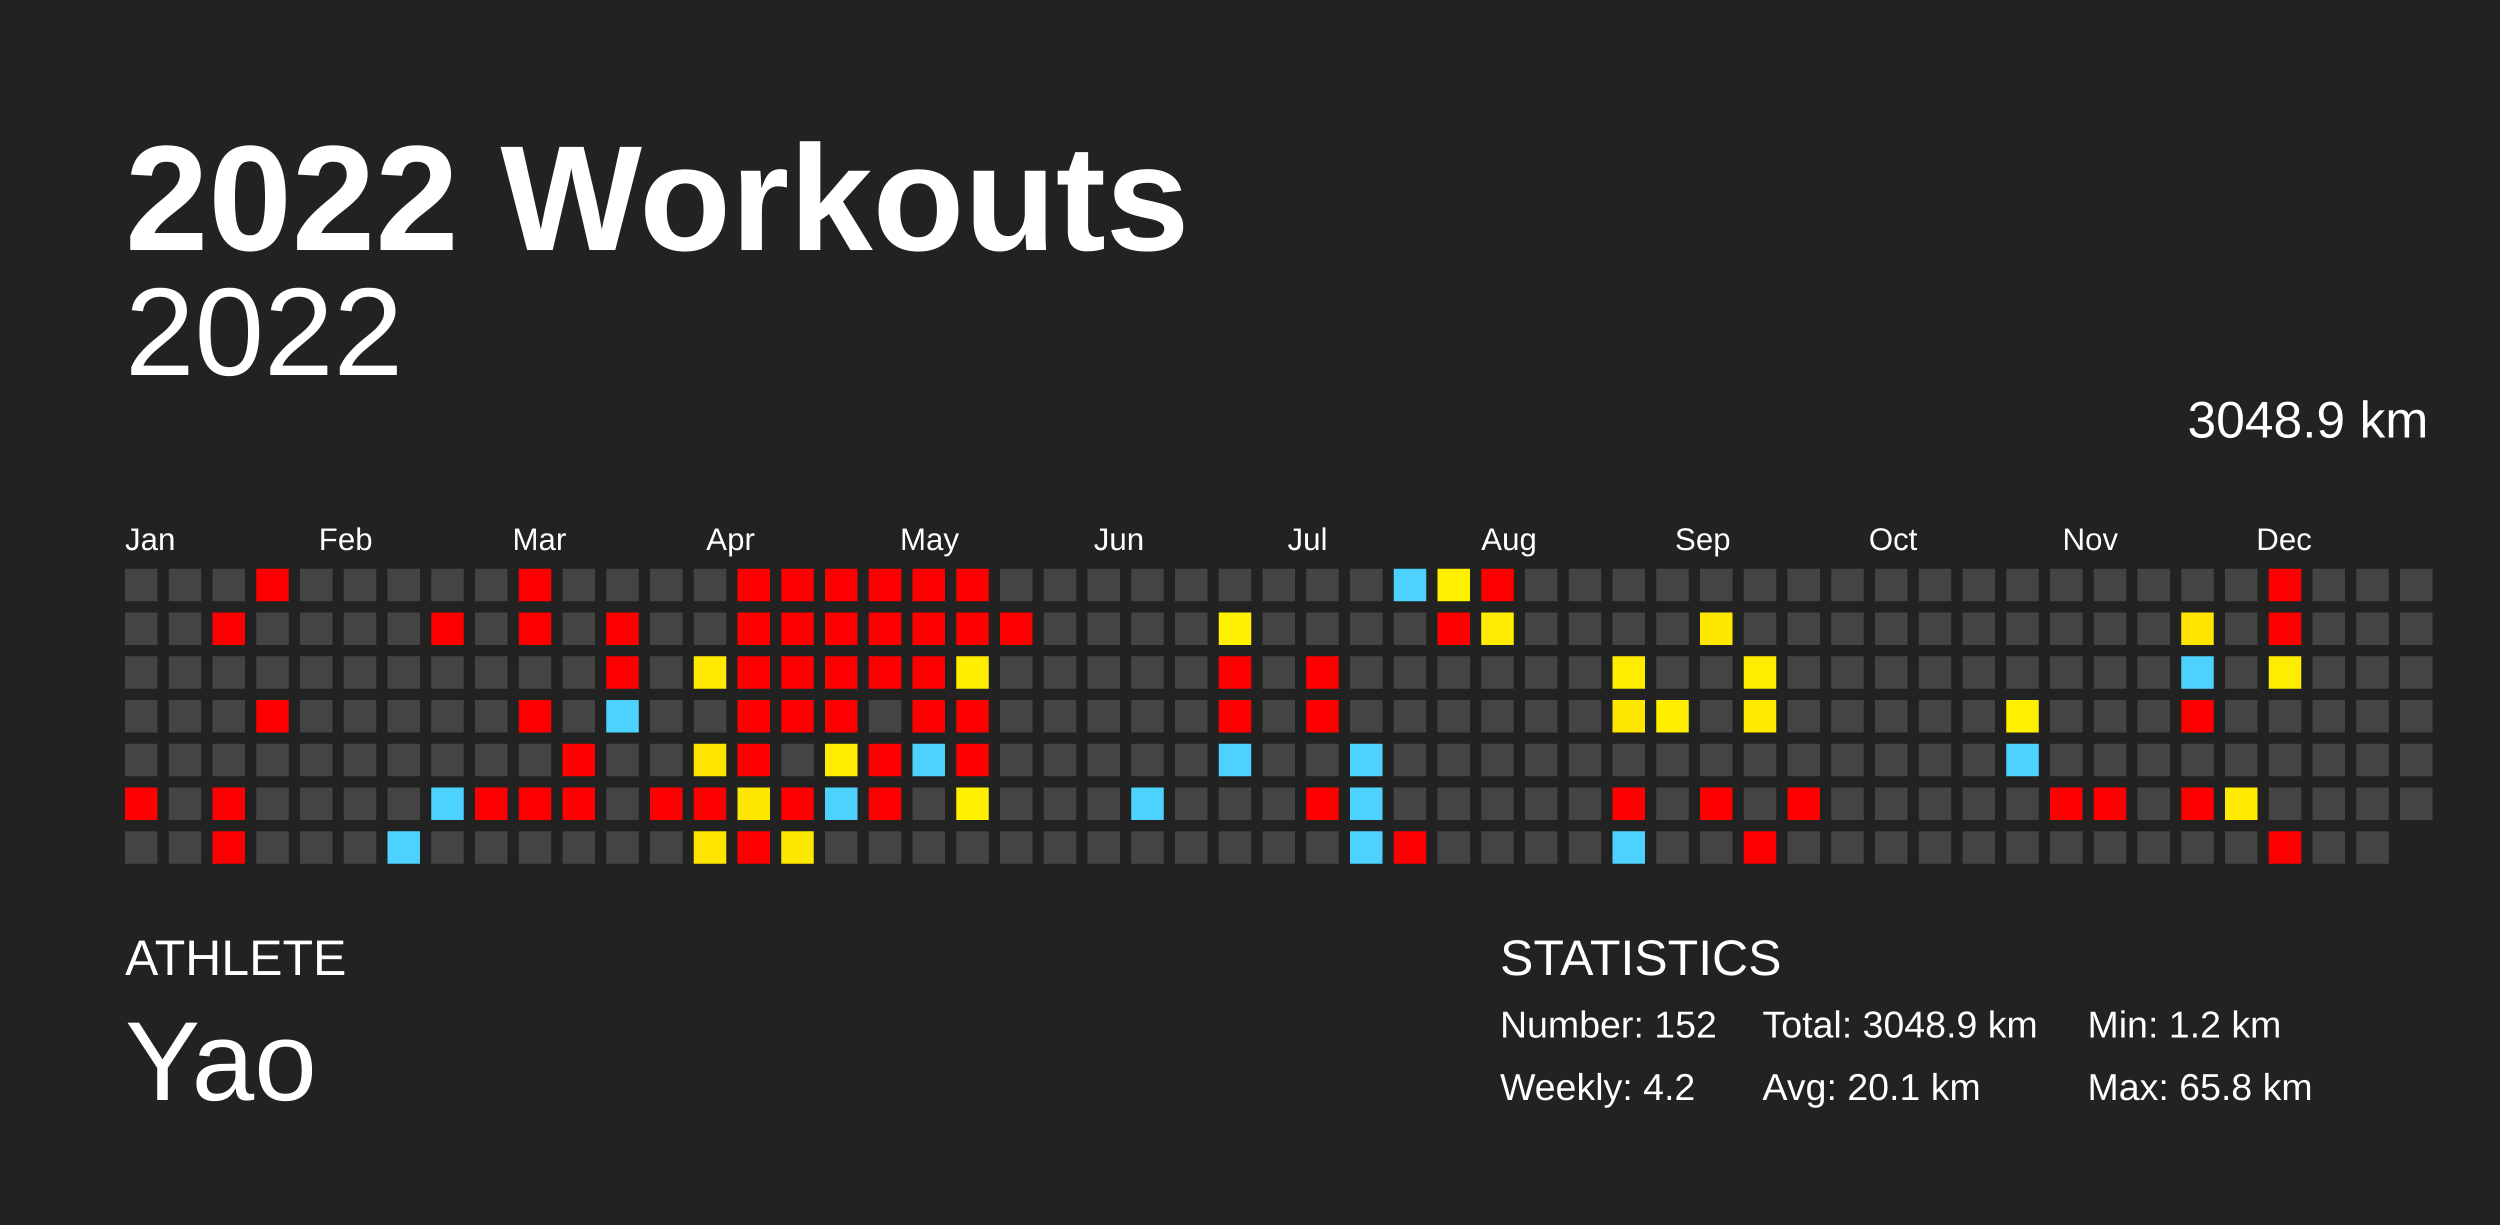
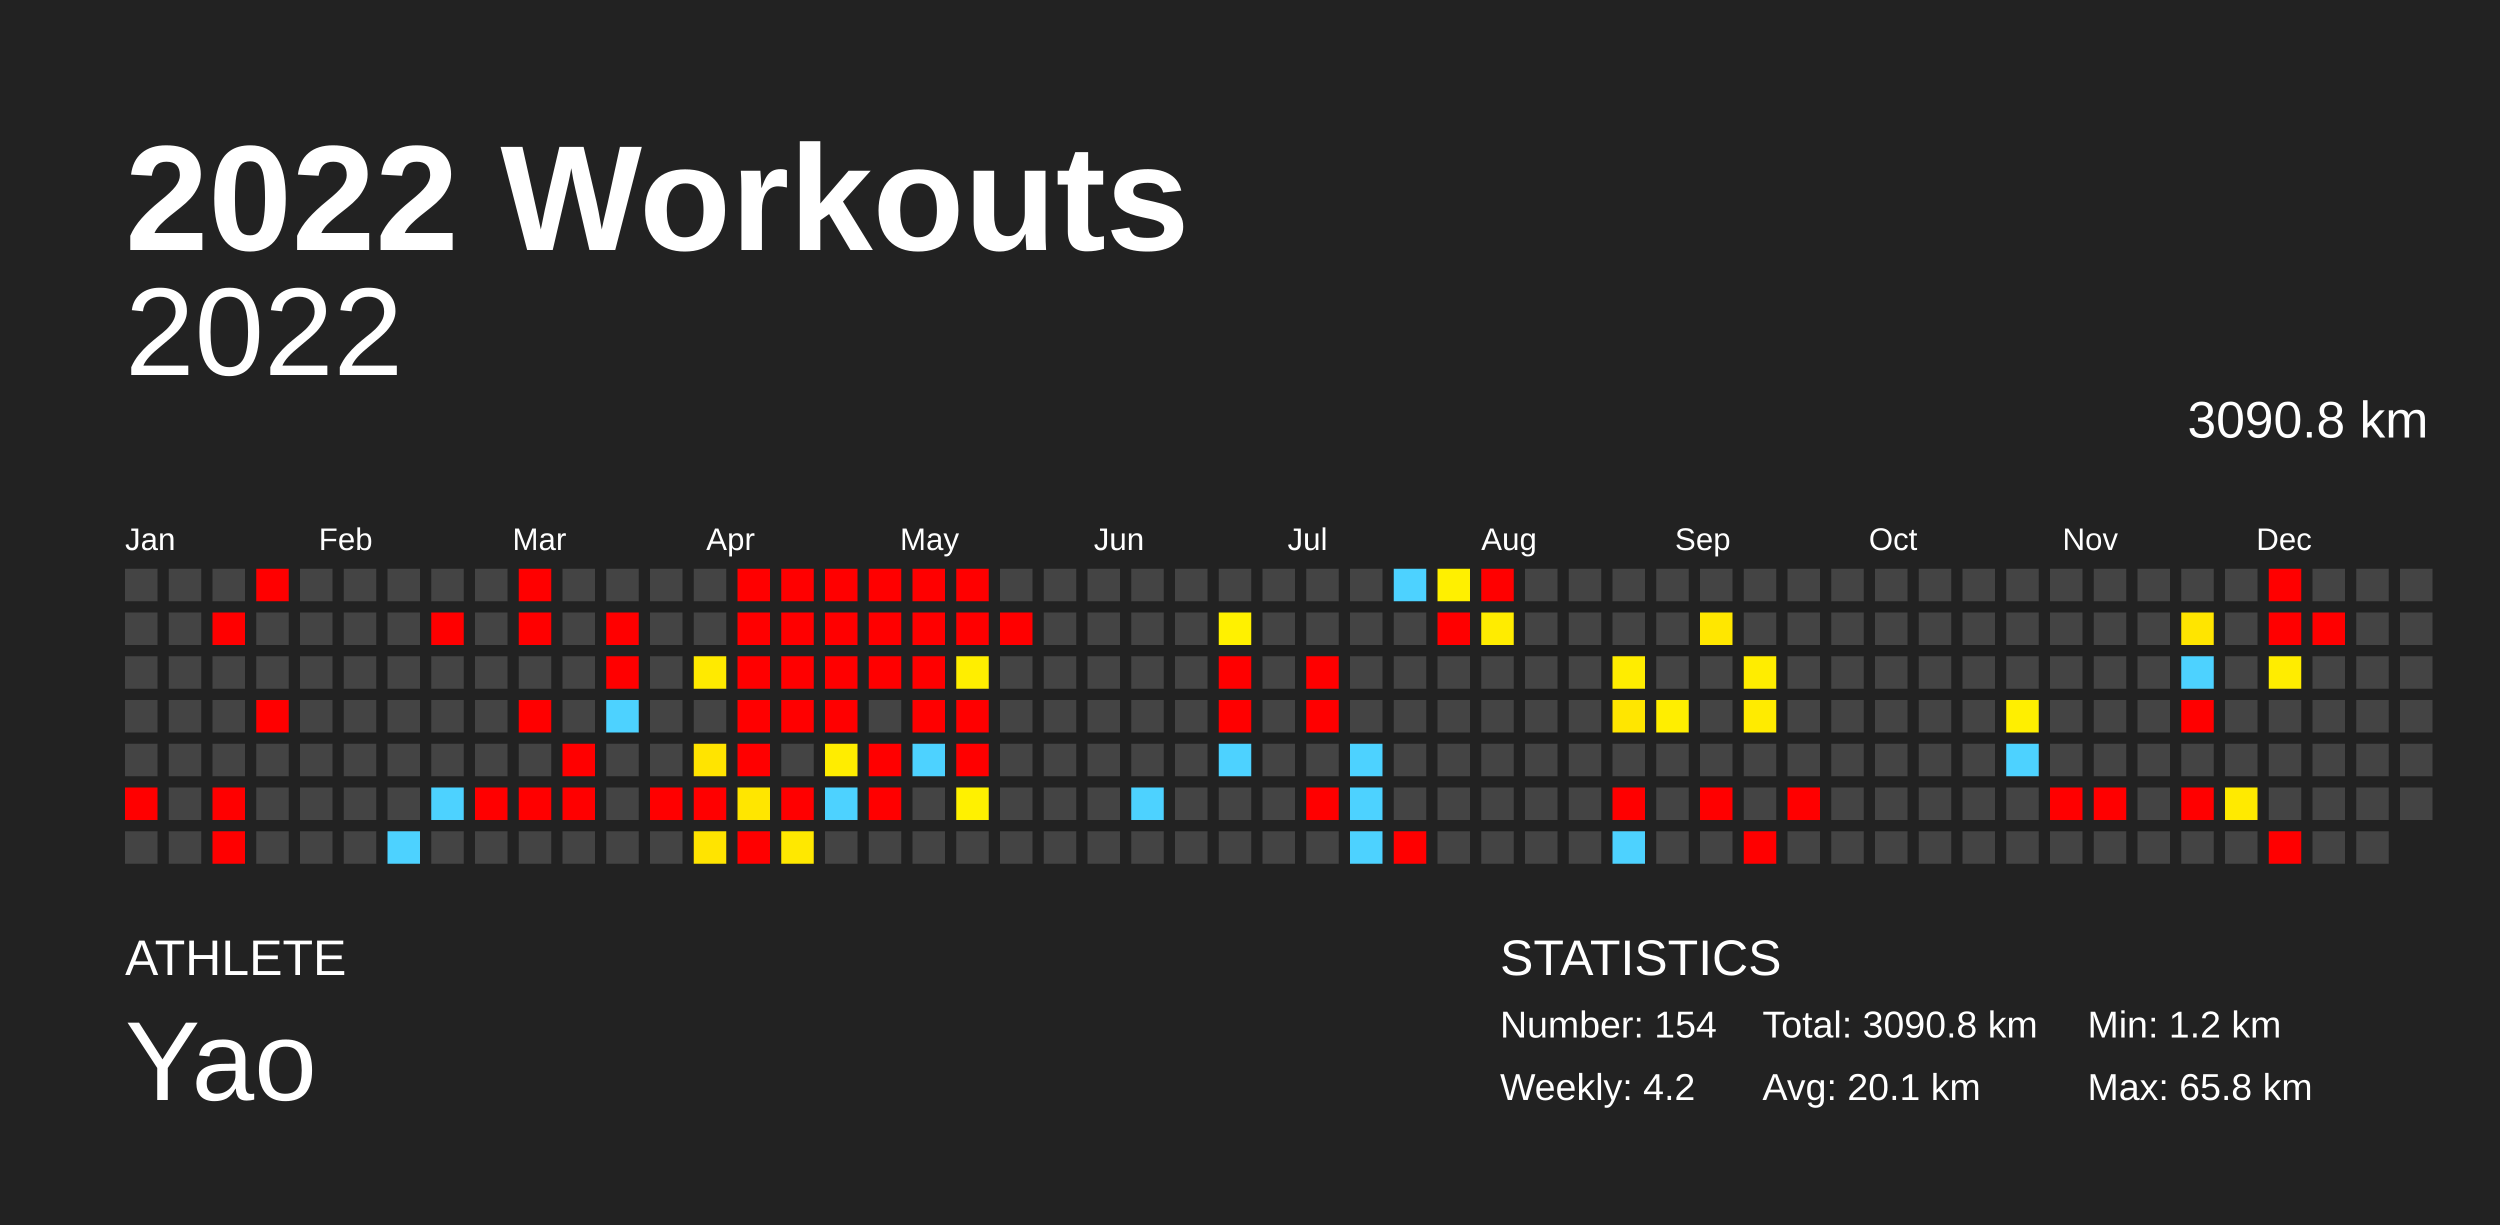
<svg xmlns="http://www.w3.org/2000/svg" baseProfile="full" height="98mm" version="1.1" viewBox="0,0,200,98" width="200mm">
  <defs />
  <rect fill="#222222" height="98" width="200" x="0" y="0" />
  <text fill="#FFFFFF" style="font-size:12px; font-family:Arial; font-weight:bold;" x="10" y="20">2022 Workouts</text>
  <text fill="#FFFFFF" style="font-size:4px; font-family:Arial" x="10" y="78">ATHLETE</text>
  <text fill="#FFFFFF" style="font-size:9px; font-family:Arial" x="10" y="88">Yao</text>
  <text fill="#FFFFFF" style="font-size:4px; font-family:Arial" x="120" y="78">STATISTICS</text>
-   <text fill="#FFFFFF" style="font-size:3px; font-family:Arial" x="120" y="83">Number: 152</text>
+   <text fill="#FFFFFF" style="font-size:3px; font-family:Arial" x="120" y="83">Number: 154</text>
  <text fill="#FFFFFF" style="font-size:3px; font-family:Arial" x="120" y="88">Weekly: 4.2</text>
-   <text fill="#FFFFFF" style="font-size:3px; font-family:Arial" x="141" y="83">Total: 3048.9 km</text>
+   <text fill="#FFFFFF" style="font-size:3px; font-family:Arial" x="141" y="83">Total: 3090.8 km</text>
  <text fill="#FFFFFF" style="font-size:3px; font-family:Arial" x="141" y="88">Avg: 20.1 km</text>
  <text fill="#FFFFFF" style="font-size:3px; font-family:Arial" x="167" y="83">Min: 1.2 km</text>
  <text fill="#FFFFFF" style="font-size:3px; font-family:Arial" x="167" y="88">Max: 65.8 km</text>
  <text alignment-baseline="hanging" fill="#FFFFFF" style="font-size:10.0px; font-family:Arial;" x="10" y="30">2022</text>
-   <text alignment-baseline="hanging" fill="#FFFFFF" style="font-size:4.125px; font-family:Arial;" x="175" y="35">3048.9 km</text>
+   <text alignment-baseline="hanging" fill="#FFFFFF" style="font-size:4.125px; font-family:Arial;" x="175" y="35">3090.8 km</text>
  <text fill="#FFFFFF" style="font-size:2.5px; font-family:Arial" x="10.0" y="44">Jan</text>
  <text fill="#FFFFFF" style="font-size:2.5px; font-family:Arial" x="25.5" y="44">Feb</text>
  <text fill="#FFFFFF" style="font-size:2.5px; font-family:Arial" x="41.0" y="44">Mar</text>
  <text fill="#FFFFFF" style="font-size:2.5px; font-family:Arial" x="56.5" y="44">Apr</text>
  <text fill="#FFFFFF" style="font-size:2.5px; font-family:Arial" x="72.0" y="44">May</text>
  <text fill="#FFFFFF" style="font-size:2.5px; font-family:Arial" x="87.5" y="44">Jun</text>
  <text fill="#FFFFFF" style="font-size:2.5px; font-family:Arial" x="103.0" y="44">Jul</text>
  <text fill="#FFFFFF" style="font-size:2.5px; font-family:Arial" x="118.5" y="44">Aug</text>
  <text fill="#FFFFFF" style="font-size:2.5px; font-family:Arial" x="134.0" y="44">Sep</text>
  <text fill="#FFFFFF" style="font-size:2.5px; font-family:Arial" x="149.5" y="44">Oct</text>
  <text fill="#FFFFFF" style="font-size:2.5px; font-family:Arial" x="165.0" y="44">Nov</text>
  <text fill="#FFFFFF" style="font-size:2.5px; font-family:Arial" x="180.5" y="44">Dec</text>
  <rect fill="#444444" height="2.6" width="2.6" x="10.0" y="45.5" />
  <rect fill="#444444" height="2.6" width="2.6" x="10.0" y="49.0" />
  <rect fill="#444444" height="2.6" width="2.6" x="10.0" y="52.5" />
  <rect fill="#444444" height="2.6" width="2.6" x="10.0" y="56.0" />
  <rect fill="#444444" height="2.6" width="2.6" x="10.0" y="59.5" />
  <rect fill="red" height="2.6" width="2.6" x="10.0" y="63.0" />
  <rect fill="#444444" height="2.6" width="2.6" x="10.0" y="66.5" />
  <rect fill="#444444" height="2.6" width="2.6" x="13.5" y="45.5" />
  <rect fill="#444444" height="2.6" width="2.6" x="13.5" y="49.0" />
  <rect fill="#444444" height="2.6" width="2.6" x="13.5" y="52.5" />
  <rect fill="#444444" height="2.6" width="2.6" x="13.5" y="56.0" />
  <rect fill="#444444" height="2.6" width="2.6" x="13.5" y="59.5" />
  <rect fill="#444444" height="2.6" width="2.6" x="13.5" y="63.0" />
  <rect fill="#444444" height="2.6" width="2.6" x="13.5" y="66.5" />
  <rect fill="#444444" height="2.6" width="2.6" x="17.0" y="45.5" />
  <rect fill="red" height="2.6" width="2.6" x="17.0" y="49.0" />
  <rect fill="#444444" height="2.6" width="2.6" x="17.0" y="52.5" />
  <rect fill="#444444" height="2.6" width="2.6" x="17.0" y="56.0" />
  <rect fill="#444444" height="2.6" width="2.6" x="17.0" y="59.5" />
  <rect fill="red" height="2.6" width="2.6" x="17.0" y="63.0" />
  <rect fill="red" height="2.6" width="2.6" x="17.0" y="66.5" />
  <rect fill="red" height="2.6" width="2.6" x="20.5" y="45.5" />
  <rect fill="#444444" height="2.6" width="2.6" x="20.5" y="49.0" />
  <rect fill="#444444" height="2.6" width="2.6" x="20.5" y="52.5" />
  <rect fill="red" height="2.6" width="2.6" x="20.5" y="56.0" />
  <rect fill="#444444" height="2.6" width="2.6" x="20.5" y="59.5" />
  <rect fill="#444444" height="2.6" width="2.6" x="20.5" y="63.0" />
  <rect fill="#444444" height="2.6" width="2.6" x="20.5" y="66.5" />
  <rect fill="#444444" height="2.6" width="2.6" x="24.0" y="45.5" />
  <rect fill="#444444" height="2.6" width="2.6" x="24.0" y="49.0" />
  <rect fill="#444444" height="2.6" width="2.6" x="24.0" y="52.5" />
  <rect fill="#444444" height="2.6" width="2.6" x="24.0" y="56.0" />
  <rect fill="#444444" height="2.6" width="2.6" x="24.0" y="59.5" />
  <rect fill="#444444" height="2.6" width="2.6" x="24.0" y="63.0" />
  <rect fill="#444444" height="2.6" width="2.6" x="24.0" y="66.5" />
  <rect fill="#444444" height="2.6" width="2.6" x="27.5" y="45.5" />
  <rect fill="#444444" height="2.6" width="2.6" x="27.5" y="49.0" />
  <rect fill="#444444" height="2.6" width="2.6" x="27.5" y="52.5" />
  <rect fill="#444444" height="2.6" width="2.6" x="27.5" y="56.0" />
  <rect fill="#444444" height="2.6" width="2.6" x="27.5" y="59.5" />
  <rect fill="#444444" height="2.6" width="2.6" x="27.5" y="63.0" />
  <rect fill="#444444" height="2.6" width="2.6" x="27.5" y="66.5" />
  <rect fill="#444444" height="2.6" width="2.6" x="31.0" y="45.5" />
  <rect fill="#444444" height="2.6" width="2.6" x="31.0" y="49.0" />
  <rect fill="#444444" height="2.6" width="2.6" x="31.0" y="52.5" />
  <rect fill="#444444" height="2.6" width="2.6" x="31.0" y="56.0" />
  <rect fill="#444444" height="2.6" width="2.6" x="31.0" y="59.5" />
  <rect fill="#444444" height="2.6" width="2.6" x="31.0" y="63.0" />
  <rect fill="#4dd2ff" height="2.6" width="2.6" x="31.0" y="66.5" />
  <rect fill="#444444" height="2.6" width="2.6" x="34.5" y="45.5" />
  <rect fill="red" height="2.6" width="2.6" x="34.5" y="49.0" />
  <rect fill="#444444" height="2.6" width="2.6" x="34.5" y="52.5" />
  <rect fill="#444444" height="2.6" width="2.6" x="34.5" y="56.0" />
  <rect fill="#444444" height="2.6" width="2.6" x="34.5" y="59.5" />
  <rect fill="#4dd2ff" height="2.6" width="2.6" x="34.5" y="63.0" />
  <rect fill="#444444" height="2.6" width="2.6" x="34.5" y="66.5" />
  <rect fill="#444444" height="2.6" width="2.6" x="38.0" y="45.5" />
  <rect fill="#444444" height="2.6" width="2.6" x="38.0" y="49.0" />
  <rect fill="#444444" height="2.6" width="2.6" x="38.0" y="52.5" />
  <rect fill="#444444" height="2.6" width="2.6" x="38.0" y="56.0" />
  <rect fill="#444444" height="2.6" width="2.6" x="38.0" y="59.5" />
  <rect fill="red" height="2.6" width="2.6" x="38.0" y="63.0" />
  <rect fill="#444444" height="2.6" width="2.6" x="38.0" y="66.5" />
  <rect fill="red" height="2.6" width="2.6" x="41.5" y="45.5" />
  <rect fill="red" height="2.6" width="2.6" x="41.5" y="49.0" />
  <rect fill="#444444" height="2.6" width="2.6" x="41.5" y="52.5" />
  <rect fill="red" height="2.6" width="2.6" x="41.5" y="56.0" />
  <rect fill="#444444" height="2.6" width="2.6" x="41.5" y="59.5" />
  <rect fill="red" height="2.6" width="2.6" x="41.5" y="63.0" />
  <rect fill="#444444" height="2.6" width="2.6" x="41.5" y="66.5" />
  <rect fill="#444444" height="2.6" width="2.6" x="45.0" y="45.5" />
  <rect fill="#444444" height="2.6" width="2.6" x="45.0" y="49.0" />
  <rect fill="#444444" height="2.6" width="2.6" x="45.0" y="52.5" />
  <rect fill="#444444" height="2.6" width="2.6" x="45.0" y="56.0" />
  <rect fill="red" height="2.6" width="2.6" x="45.0" y="59.5" />
  <rect fill="red" height="2.6" width="2.6" x="45.0" y="63.0" />
  <rect fill="#444444" height="2.6" width="2.6" x="45.0" y="66.5" />
  <rect fill="#444444" height="2.6" width="2.6" x="48.5" y="45.5" />
  <rect fill="red" height="2.6" width="2.6" x="48.5" y="49.0" />
  <rect fill="red" height="2.6" width="2.6" x="48.5" y="52.5" />
  <rect fill="#4dd2ff" height="2.6" width="2.6" x="48.5" y="56.0" />
  <rect fill="#444444" height="2.6" width="2.6" x="48.5" y="59.5" />
  <rect fill="#444444" height="2.6" width="2.6" x="48.5" y="63.0" />
  <rect fill="#444444" height="2.6" width="2.6" x="48.5" y="66.5" />
  <rect fill="#444444" height="2.6" width="2.6" x="52.0" y="45.5" />
  <rect fill="#444444" height="2.6" width="2.6" x="52.0" y="49.0" />
  <rect fill="#444444" height="2.6" width="2.6" x="52.0" y="52.5" />
  <rect fill="#444444" height="2.6" width="2.6" x="52.0" y="56.0" />
  <rect fill="#444444" height="2.6" width="2.6" x="52.0" y="59.5" />
  <rect fill="red" height="2.6" width="2.6" x="52.0" y="63.0" />
  <rect fill="#444444" height="2.6" width="2.6" x="52.0" y="66.5" />
  <rect fill="#444444" height="2.6" width="2.6" x="55.5" y="45.5" />
  <rect fill="#444444" height="2.6" width="2.6" x="55.5" y="49.0" />
  <rect fill="#ffea00" height="2.6" width="2.6" x="55.5" y="52.5" />
  <rect fill="#444444" height="2.6" width="2.6" x="55.5" y="56.0" />
  <rect fill="#ffe400" height="2.6" width="2.6" x="55.5" y="59.5" />
  <rect fill="red" height="2.6" width="2.6" x="55.5" y="63.0" />
  <rect fill="#ffe400" height="2.6" width="2.6" x="55.5" y="66.5" />
  <rect fill="red" height="2.6" width="2.6" x="59.0" y="45.5" />
  <rect fill="red" height="2.6" width="2.6" x="59.0" y="49.0" />
  <rect fill="red" height="2.6" width="2.6" x="59.0" y="52.5" />
  <rect fill="red" height="2.6" width="2.6" x="59.0" y="56.0" />
  <rect fill="red" height="2.6" width="2.6" x="59.0" y="59.5" />
  <rect fill="#ffe600" height="2.6" width="2.6" x="59.0" y="63.0" />
  <rect fill="red" height="2.6" width="2.6" x="59.0" y="66.5" />
  <rect fill="red" height="2.6" width="2.6" x="62.5" y="45.5" />
  <rect fill="red" height="2.6" width="2.6" x="62.5" y="49.0" />
  <rect fill="red" height="2.6" width="2.6" x="62.5" y="52.5" />
  <rect fill="red" height="2.6" width="2.6" x="62.5" y="56.0" />
  <rect fill="#444444" height="2.6" width="2.6" x="62.5" y="59.5" />
  <rect fill="red" height="2.6" width="2.6" x="62.5" y="63.0" />
  <rect fill="#ffe800" height="2.6" width="2.6" x="62.5" y="66.5" />
  <rect fill="red" height="2.6" width="2.6" x="66.0" y="45.5" />
  <rect fill="red" height="2.6" width="2.6" x="66.0" y="49.0" />
  <rect fill="red" height="2.6" width="2.6" x="66.0" y="52.5" />
  <rect fill="red" height="2.6" width="2.6" x="66.0" y="56.0" />
  <rect fill="#ffed00" height="2.6" width="2.6" x="66.0" y="59.5" />
  <rect fill="#4dd2ff" height="2.6" width="2.6" x="66.0" y="63.0" />
  <rect fill="#444444" height="2.6" width="2.6" x="66.0" y="66.5" />
  <rect fill="red" height="2.6" width="2.6" x="69.5" y="45.5" />
  <rect fill="red" height="2.6" width="2.6" x="69.5" y="49.0" />
  <rect fill="red" height="2.6" width="2.6" x="69.5" y="52.5" />
  <rect fill="#444444" height="2.6" width="2.6" x="69.5" y="56.0" />
  <rect fill="red" height="2.6" width="2.6" x="69.5" y="59.5" />
  <rect fill="red" height="2.6" width="2.6" x="69.5" y="63.0" />
  <rect fill="#444444" height="2.6" width="2.6" x="69.5" y="66.5" />
  <rect fill="red" height="2.6" width="2.6" x="73.0" y="45.5" />
  <rect fill="red" height="2.6" width="2.6" x="73.0" y="49.0" />
  <rect fill="red" height="2.6" width="2.6" x="73.0" y="52.5" />
  <rect fill="red" height="2.6" width="2.6" x="73.0" y="56.0" />
  <rect fill="#4dd2ff" height="2.6" width="2.6" x="73.0" y="59.5" />
  <rect fill="#444444" height="2.6" width="2.6" x="73.0" y="63.0" />
  <rect fill="#444444" height="2.6" width="2.6" x="73.0" y="66.5" />
  <rect fill="red" height="2.6" width="2.6" x="76.5" y="45.5" />
  <rect fill="red" height="2.6" width="2.6" x="76.5" y="49.0" />
  <rect fill="#ffee00" height="2.6" width="2.6" x="76.5" y="52.5" />
  <rect fill="red" height="2.6" width="2.6" x="76.5" y="56.0" />
  <rect fill="red" height="2.6" width="2.6" x="76.5" y="59.5" />
  <rect fill="#fff100" height="2.6" width="2.6" x="76.5" y="63.0" />
  <rect fill="#444444" height="2.6" width="2.6" x="76.5" y="66.5" />
  <rect fill="#444444" height="2.6" width="2.6" x="80.0" y="45.5" />
  <rect fill="red" height="2.6" width="2.6" x="80.0" y="49.0" />
  <rect fill="#444444" height="2.6" width="2.6" x="80.0" y="52.5" />
  <rect fill="#444444" height="2.6" width="2.6" x="80.0" y="56.0" />
  <rect fill="#444444" height="2.6" width="2.6" x="80.0" y="59.5" />
  <rect fill="#444444" height="2.6" width="2.6" x="80.0" y="63.0" />
  <rect fill="#444444" height="2.6" width="2.6" x="80.0" y="66.5" />
  <rect fill="#444444" height="2.6" width="2.6" x="83.5" y="45.5" />
  <rect fill="#444444" height="2.6" width="2.6" x="83.5" y="49.0" />
  <rect fill="#444444" height="2.6" width="2.6" x="83.5" y="52.5" />
  <rect fill="#444444" height="2.6" width="2.6" x="83.5" y="56.0" />
  <rect fill="#444444" height="2.6" width="2.6" x="83.5" y="59.5" />
  <rect fill="#444444" height="2.6" width="2.6" x="83.5" y="63.0" />
  <rect fill="#444444" height="2.6" width="2.6" x="83.5" y="66.5" />
  <rect fill="#444444" height="2.6" width="2.6" x="87.0" y="45.5" />
  <rect fill="#444444" height="2.6" width="2.6" x="87.0" y="49.0" />
  <rect fill="#444444" height="2.6" width="2.6" x="87.0" y="52.5" />
  <rect fill="#444444" height="2.6" width="2.6" x="87.0" y="56.0" />
  <rect fill="#444444" height="2.6" width="2.6" x="87.0" y="59.5" />
  <rect fill="#444444" height="2.6" width="2.6" x="87.0" y="63.0" />
  <rect fill="#444444" height="2.6" width="2.6" x="87.0" y="66.5" />
  <rect fill="#444444" height="2.6" width="2.6" x="90.5" y="45.5" />
  <rect fill="#444444" height="2.6" width="2.6" x="90.5" y="49.0" />
  <rect fill="#444444" height="2.6" width="2.6" x="90.5" y="52.5" />
  <rect fill="#444444" height="2.6" width="2.6" x="90.5" y="56.0" />
  <rect fill="#444444" height="2.6" width="2.6" x="90.5" y="59.5" />
  <rect fill="#4dd2ff" height="2.6" width="2.6" x="90.5" y="63.0" />
  <rect fill="#444444" height="2.6" width="2.6" x="90.5" y="66.5" />
  <rect fill="#444444" height="2.6" width="2.6" x="94.0" y="45.5" />
  <rect fill="#444444" height="2.6" width="2.6" x="94.0" y="49.0" />
  <rect fill="#444444" height="2.6" width="2.6" x="94.0" y="52.5" />
  <rect fill="#444444" height="2.6" width="2.6" x="94.0" y="56.0" />
  <rect fill="#444444" height="2.6" width="2.6" x="94.0" y="59.5" />
  <rect fill="#444444" height="2.6" width="2.6" x="94.0" y="63.0" />
  <rect fill="#444444" height="2.6" width="2.6" x="94.0" y="66.5" />
  <rect fill="#444444" height="2.6" width="2.6" x="97.5" y="45.5" />
  <rect fill="#fff100" height="2.6" width="2.6" x="97.5" y="49.0" />
  <rect fill="red" height="2.6" width="2.6" x="97.5" y="52.5" />
  <rect fill="red" height="2.6" width="2.6" x="97.5" y="56.0" />
  <rect fill="#4dd2ff" height="2.6" width="2.6" x="97.5" y="59.5" />
  <rect fill="#444444" height="2.6" width="2.6" x="97.5" y="63.0" />
  <rect fill="#444444" height="2.6" width="2.6" x="97.5" y="66.5" />
  <rect fill="#444444" height="2.6" width="2.6" x="101.0" y="45.5" />
  <rect fill="#444444" height="2.6" width="2.6" x="101.0" y="49.0" />
  <rect fill="#444444" height="2.6" width="2.6" x="101.0" y="52.5" />
  <rect fill="#444444" height="2.6" width="2.6" x="101.0" y="56.0" />
  <rect fill="#444444" height="2.6" width="2.6" x="101.0" y="59.5" />
  <rect fill="#444444" height="2.6" width="2.6" x="101.0" y="63.0" />
  <rect fill="#444444" height="2.6" width="2.6" x="101.0" y="66.5" />
  <rect fill="#444444" height="2.6" width="2.6" x="104.5" y="45.5" />
  <rect fill="#444444" height="2.6" width="2.6" x="104.5" y="49.0" />
  <rect fill="red" height="2.6" width="2.6" x="104.5" y="52.5" />
  <rect fill="red" height="2.6" width="2.6" x="104.5" y="56.0" />
  <rect fill="#444444" height="2.6" width="2.6" x="104.5" y="59.5" />
  <rect fill="red" height="2.6" width="2.6" x="104.5" y="63.0" />
  <rect fill="#444444" height="2.6" width="2.6" x="104.5" y="66.5" />
  <rect fill="#444444" height="2.6" width="2.6" x="108.0" y="45.5" />
  <rect fill="#444444" height="2.6" width="2.6" x="108.0" y="49.0" />
  <rect fill="#444444" height="2.6" width="2.6" x="108.0" y="52.5" />
  <rect fill="#444444" height="2.6" width="2.6" x="108.0" y="56.0" />
  <rect fill="#4dd2ff" height="2.6" width="2.6" x="108.0" y="59.5" />
  <rect fill="#4dd2ff" height="2.6" width="2.6" x="108.0" y="63.0" />
  <rect fill="#4dd2ff" height="2.6" width="2.6" x="108.0" y="66.5" />
  <rect fill="#4dd2ff" height="2.6" width="2.6" x="111.5" y="45.5" />
  <rect fill="#444444" height="2.6" width="2.6" x="111.5" y="49.0" />
  <rect fill="#444444" height="2.6" width="2.6" x="111.5" y="52.5" />
  <rect fill="#444444" height="2.6" width="2.6" x="111.5" y="56.0" />
  <rect fill="#444444" height="2.6" width="2.6" x="111.5" y="59.5" />
  <rect fill="#444444" height="2.6" width="2.6" x="111.5" y="63.0" />
  <rect fill="red" height="2.6" width="2.6" x="111.5" y="66.5" />
  <rect fill="#fff000" height="2.6" width="2.6" x="115.0" y="45.5" />
  <rect fill="red" height="2.6" width="2.6" x="115.0" y="49.0" />
  <rect fill="#444444" height="2.6" width="2.6" x="115.0" y="52.5" />
  <rect fill="#444444" height="2.6" width="2.6" x="115.0" y="56.0" />
  <rect fill="#444444" height="2.6" width="2.6" x="115.0" y="59.5" />
  <rect fill="#444444" height="2.6" width="2.6" x="115.0" y="63.0" />
  <rect fill="#444444" height="2.6" width="2.6" x="115.0" y="66.5" />
  <rect fill="red" height="2.6" width="2.6" x="118.5" y="45.5" />
  <rect fill="#ffec00" height="2.6" width="2.6" x="118.5" y="49.0" />
  <rect fill="#444444" height="2.6" width="2.6" x="118.5" y="52.5" />
  <rect fill="#444444" height="2.6" width="2.6" x="118.5" y="56.0" />
  <rect fill="#444444" height="2.6" width="2.6" x="118.5" y="59.5" />
  <rect fill="#444444" height="2.6" width="2.6" x="118.5" y="63.0" />
  <rect fill="#444444" height="2.6" width="2.6" x="118.5" y="66.5" />
  <rect fill="#444444" height="2.6" width="2.6" x="122.0" y="45.5" />
  <rect fill="#444444" height="2.6" width="2.6" x="122.0" y="49.0" />
  <rect fill="#444444" height="2.6" width="2.6" x="122.0" y="52.5" />
  <rect fill="#444444" height="2.6" width="2.6" x="122.0" y="56.0" />
  <rect fill="#444444" height="2.6" width="2.6" x="122.0" y="59.5" />
  <rect fill="#444444" height="2.6" width="2.6" x="122.0" y="63.0" />
  <rect fill="#444444" height="2.6" width="2.6" x="122.0" y="66.5" />
  <rect fill="#444444" height="2.6" width="2.6" x="125.5" y="45.5" />
  <rect fill="#444444" height="2.6" width="2.6" x="125.5" y="49.0" />
  <rect fill="#444444" height="2.6" width="2.6" x="125.5" y="52.5" />
  <rect fill="#444444" height="2.6" width="2.6" x="125.5" y="56.0" />
  <rect fill="#444444" height="2.6" width="2.6" x="125.5" y="59.5" />
  <rect fill="#444444" height="2.6" width="2.6" x="125.5" y="63.0" />
  <rect fill="#444444" height="2.6" width="2.6" x="125.5" y="66.5" />
  <rect fill="#444444" height="2.6" width="2.6" x="129.0" y="45.5" />
  <rect fill="#444444" height="2.6" width="2.6" x="129.0" y="49.0" />
  <rect fill="#ffed00" height="2.6" width="2.6" x="129.0" y="52.5" />
  <rect fill="#ffe600" height="2.6" width="2.6" x="129.0" y="56.0" />
  <rect fill="#444444" height="2.6" width="2.6" x="129.0" y="59.5" />
  <rect fill="red" height="2.6" width="2.6" x="129.0" y="63.0" />
  <rect fill="#4dd2ff" height="2.6" width="2.6" x="129.0" y="66.5" />
  <rect fill="#444444" height="2.6" width="2.6" x="132.5" y="45.5" />
  <rect fill="#444444" height="2.6" width="2.6" x="132.5" y="49.0" />
  <rect fill="#444444" height="2.6" width="2.6" x="132.5" y="52.5" />
  <rect fill="#ffee00" height="2.6" width="2.6" x="132.5" y="56.0" />
  <rect fill="#444444" height="2.6" width="2.6" x="132.5" y="59.5" />
  <rect fill="#444444" height="2.6" width="2.6" x="132.5" y="63.0" />
  <rect fill="#444444" height="2.6" width="2.6" x="132.5" y="66.5" />
  <rect fill="#444444" height="2.6" width="2.6" x="136.0" y="45.5" />
  <rect fill="#ffe700" height="2.6" width="2.6" x="136.0" y="49.0" />
  <rect fill="#444444" height="2.6" width="2.6" x="136.0" y="52.5" />
  <rect fill="#444444" height="2.6" width="2.6" x="136.0" y="56.0" />
  <rect fill="#444444" height="2.6" width="2.6" x="136.0" y="59.5" />
  <rect fill="red" height="2.6" width="2.6" x="136.0" y="63.0" />
  <rect fill="#444444" height="2.6" width="2.6" x="136.0" y="66.5" />
  <rect fill="#444444" height="2.6" width="2.6" x="139.5" y="45.5" />
  <rect fill="#444444" height="2.6" width="2.6" x="139.5" y="49.0" />
  <rect fill="#ffed00" height="2.6" width="2.6" x="139.5" y="52.5" />
  <rect fill="#ffeb00" height="2.6" width="2.6" x="139.5" y="56.0" />
  <rect fill="#444444" height="2.6" width="2.6" x="139.5" y="59.5" />
  <rect fill="#444444" height="2.6" width="2.6" x="139.5" y="63.0" />
  <rect fill="red" height="2.6" width="2.6" x="139.5" y="66.5" />
  <rect fill="#444444" height="2.6" width="2.6" x="143.0" y="45.5" />
  <rect fill="#444444" height="2.6" width="2.6" x="143.0" y="49.0" />
  <rect fill="#444444" height="2.6" width="2.6" x="143.0" y="52.5" />
  <rect fill="#444444" height="2.6" width="2.6" x="143.0" y="56.0" />
  <rect fill="#444444" height="2.6" width="2.6" x="143.0" y="59.5" />
  <rect fill="red" height="2.6" width="2.6" x="143.0" y="63.0" />
  <rect fill="#444444" height="2.6" width="2.6" x="143.0" y="66.5" />
  <rect fill="#444444" height="2.6" width="2.6" x="146.5" y="45.5" />
  <rect fill="#444444" height="2.6" width="2.6" x="146.5" y="49.0" />
  <rect fill="#444444" height="2.6" width="2.6" x="146.5" y="52.5" />
  <rect fill="#444444" height="2.6" width="2.6" x="146.5" y="56.0" />
  <rect fill="#444444" height="2.6" width="2.6" x="146.5" y="59.5" />
  <rect fill="#444444" height="2.6" width="2.6" x="146.5" y="63.0" />
  <rect fill="#444444" height="2.6" width="2.6" x="146.5" y="66.5" />
  <rect fill="#444444" height="2.6" width="2.6" x="150.0" y="45.5" />
  <rect fill="#444444" height="2.6" width="2.6" x="150.0" y="49.0" />
  <rect fill="#444444" height="2.6" width="2.6" x="150.0" y="52.5" />
  <rect fill="#444444" height="2.6" width="2.6" x="150.0" y="56.0" />
  <rect fill="#444444" height="2.6" width="2.6" x="150.0" y="59.5" />
  <rect fill="#444444" height="2.6" width="2.6" x="150.0" y="63.0" />
  <rect fill="#444444" height="2.6" width="2.6" x="150.0" y="66.5" />
  <rect fill="#444444" height="2.6" width="2.6" x="153.5" y="45.5" />
  <rect fill="#444444" height="2.6" width="2.6" x="153.5" y="49.0" />
  <rect fill="#444444" height="2.6" width="2.6" x="153.5" y="52.5" />
  <rect fill="#444444" height="2.6" width="2.6" x="153.5" y="56.0" />
  <rect fill="#444444" height="2.6" width="2.6" x="153.5" y="59.5" />
  <rect fill="#444444" height="2.6" width="2.6" x="153.5" y="63.0" />
  <rect fill="#444444" height="2.6" width="2.6" x="153.5" y="66.5" />
  <rect fill="#444444" height="2.6" width="2.6" x="157.0" y="45.5" />
  <rect fill="#444444" height="2.6" width="2.6" x="157.0" y="49.0" />
  <rect fill="#444444" height="2.6" width="2.6" x="157.0" y="52.5" />
  <rect fill="#444444" height="2.6" width="2.6" x="157.0" y="56.0" />
  <rect fill="#444444" height="2.6" width="2.6" x="157.0" y="59.5" />
  <rect fill="#444444" height="2.6" width="2.6" x="157.0" y="63.0" />
  <rect fill="#444444" height="2.6" width="2.6" x="157.0" y="66.5" />
  <rect fill="#444444" height="2.6" width="2.6" x="160.5" y="45.5" />
  <rect fill="#444444" height="2.6" width="2.6" x="160.5" y="49.0" />
  <rect fill="#444444" height="2.6" width="2.6" x="160.5" y="52.5" />
  <rect fill="#ffef00" height="2.6" width="2.6" x="160.5" y="56.0" />
  <rect fill="#4dd2ff" height="2.6" width="2.6" x="160.5" y="59.5" />
  <rect fill="#444444" height="2.6" width="2.6" x="160.5" y="63.0" />
  <rect fill="#444444" height="2.6" width="2.6" x="160.5" y="66.5" />
  <rect fill="#444444" height="2.6" width="2.6" x="164.0" y="45.5" />
  <rect fill="#444444" height="2.6" width="2.6" x="164.0" y="49.0" />
  <rect fill="#444444" height="2.6" width="2.6" x="164.0" y="52.5" />
  <rect fill="#444444" height="2.6" width="2.6" x="164.0" y="56.0" />
  <rect fill="#444444" height="2.6" width="2.6" x="164.0" y="59.5" />
  <rect fill="red" height="2.6" width="2.6" x="164.0" y="63.0" />
  <rect fill="#444444" height="2.6" width="2.6" x="164.0" y="66.5" />
  <rect fill="#444444" height="2.6" width="2.6" x="167.5" y="45.5" />
  <rect fill="#444444" height="2.6" width="2.6" x="167.5" y="49.0" />
  <rect fill="#444444" height="2.6" width="2.6" x="167.5" y="52.5" />
  <rect fill="#444444" height="2.6" width="2.6" x="167.5" y="56.0" />
  <rect fill="#444444" height="2.6" width="2.6" x="167.5" y="59.5" />
  <rect fill="red" height="2.6" width="2.6" x="167.5" y="63.0" />
  <rect fill="#444444" height="2.6" width="2.6" x="167.5" y="66.5" />
  <rect fill="#444444" height="2.6" width="2.6" x="171.0" y="45.5" />
  <rect fill="#444444" height="2.6" width="2.6" x="171.0" y="49.0" />
  <rect fill="#444444" height="2.6" width="2.6" x="171.0" y="52.5" />
  <rect fill="#444444" height="2.6" width="2.6" x="171.0" y="56.0" />
  <rect fill="#444444" height="2.6" width="2.6" x="171.0" y="59.5" />
  <rect fill="#444444" height="2.6" width="2.6" x="171.0" y="63.0" />
  <rect fill="#444444" height="2.6" width="2.6" x="171.0" y="66.5" />
  <rect fill="#444444" height="2.6" width="2.6" x="174.5" y="45.5" />
  <rect fill="#ffe500" height="2.6" width="2.6" x="174.5" y="49.0" />
  <rect fill="#4dd2ff" height="2.6" width="2.6" x="174.5" y="52.5" />
  <rect fill="red" height="2.6" width="2.6" x="174.5" y="56.0" />
  <rect fill="#444444" height="2.6" width="2.6" x="174.5" y="59.5" />
  <rect fill="red" height="2.6" width="2.6" x="174.5" y="63.0" />
  <rect fill="#444444" height="2.6" width="2.6" x="174.5" y="66.5" />
  <rect fill="#444444" height="2.6" width="2.6" x="178.0" y="45.5" />
  <rect fill="#444444" height="2.6" width="2.6" x="178.0" y="49.0" />
  <rect fill="#444444" height="2.6" width="2.6" x="178.0" y="52.5" />
  <rect fill="#444444" height="2.6" width="2.6" x="178.0" y="56.0" />
  <rect fill="#444444" height="2.6" width="2.6" x="178.0" y="59.5" />
  <rect fill="#ffea00" height="2.6" width="2.6" x="178.0" y="63.0" />
  <rect fill="#444444" height="2.6" width="2.6" x="178.0" y="66.5" />
  <rect fill="red" height="2.6" width="2.6" x="181.5" y="45.5" />
  <rect fill="red" height="2.6" width="2.6" x="181.5" y="49.0" />
  <rect fill="#ffed00" height="2.6" width="2.6" x="181.5" y="52.5" />
  <rect fill="#444444" height="2.6" width="2.6" x="181.5" y="56.0" />
  <rect fill="#444444" height="2.6" width="2.6" x="181.5" y="59.5" />
  <rect fill="#444444" height="2.6" width="2.6" x="181.5" y="63.0" />
  <rect fill="red" height="2.6" width="2.6" x="181.5" y="66.5" />
  <rect fill="#444444" height="2.6" width="2.6" x="185.0" y="45.5" />
-   <rect fill="#444444" height="2.6" width="2.6" x="185.0" y="49.0" />
+   <rect fill="red" height="2.6" width="2.6" x="185.0" y="49.0" />
  <rect fill="#444444" height="2.6" width="2.6" x="185.0" y="52.5" />
  <rect fill="#444444" height="2.6" width="2.6" x="185.0" y="56.0" />
  <rect fill="#444444" height="2.6" width="2.6" x="185.0" y="59.5" />
  <rect fill="#444444" height="2.6" width="2.6" x="185.0" y="63.0" />
  <rect fill="#444444" height="2.6" width="2.6" x="185.0" y="66.5" />
  <rect fill="#444444" height="2.6" width="2.6" x="188.5" y="45.5" />
  <rect fill="#444444" height="2.6" width="2.6" x="188.5" y="49.0" />
  <rect fill="#444444" height="2.6" width="2.6" x="188.5" y="52.5" />
  <rect fill="#444444" height="2.6" width="2.6" x="188.5" y="56.0" />
  <rect fill="#444444" height="2.6" width="2.6" x="188.5" y="59.5" />
  <rect fill="#444444" height="2.6" width="2.6" x="188.5" y="63.0" />
  <rect fill="#444444" height="2.6" width="2.6" x="188.5" y="66.5" />
  <rect fill="#444444" height="2.6" width="2.6" x="192.0" y="45.5" />
  <rect fill="#444444" height="2.6" width="2.6" x="192.0" y="49.0" />
  <rect fill="#444444" height="2.6" width="2.6" x="192.0" y="52.5" />
  <rect fill="#444444" height="2.6" width="2.6" x="192.0" y="56.0" />
  <rect fill="#444444" height="2.6" width="2.6" x="192.0" y="59.5" />
  <rect fill="#444444" height="2.6" width="2.6" x="192.0" y="63.0" />
</svg>
